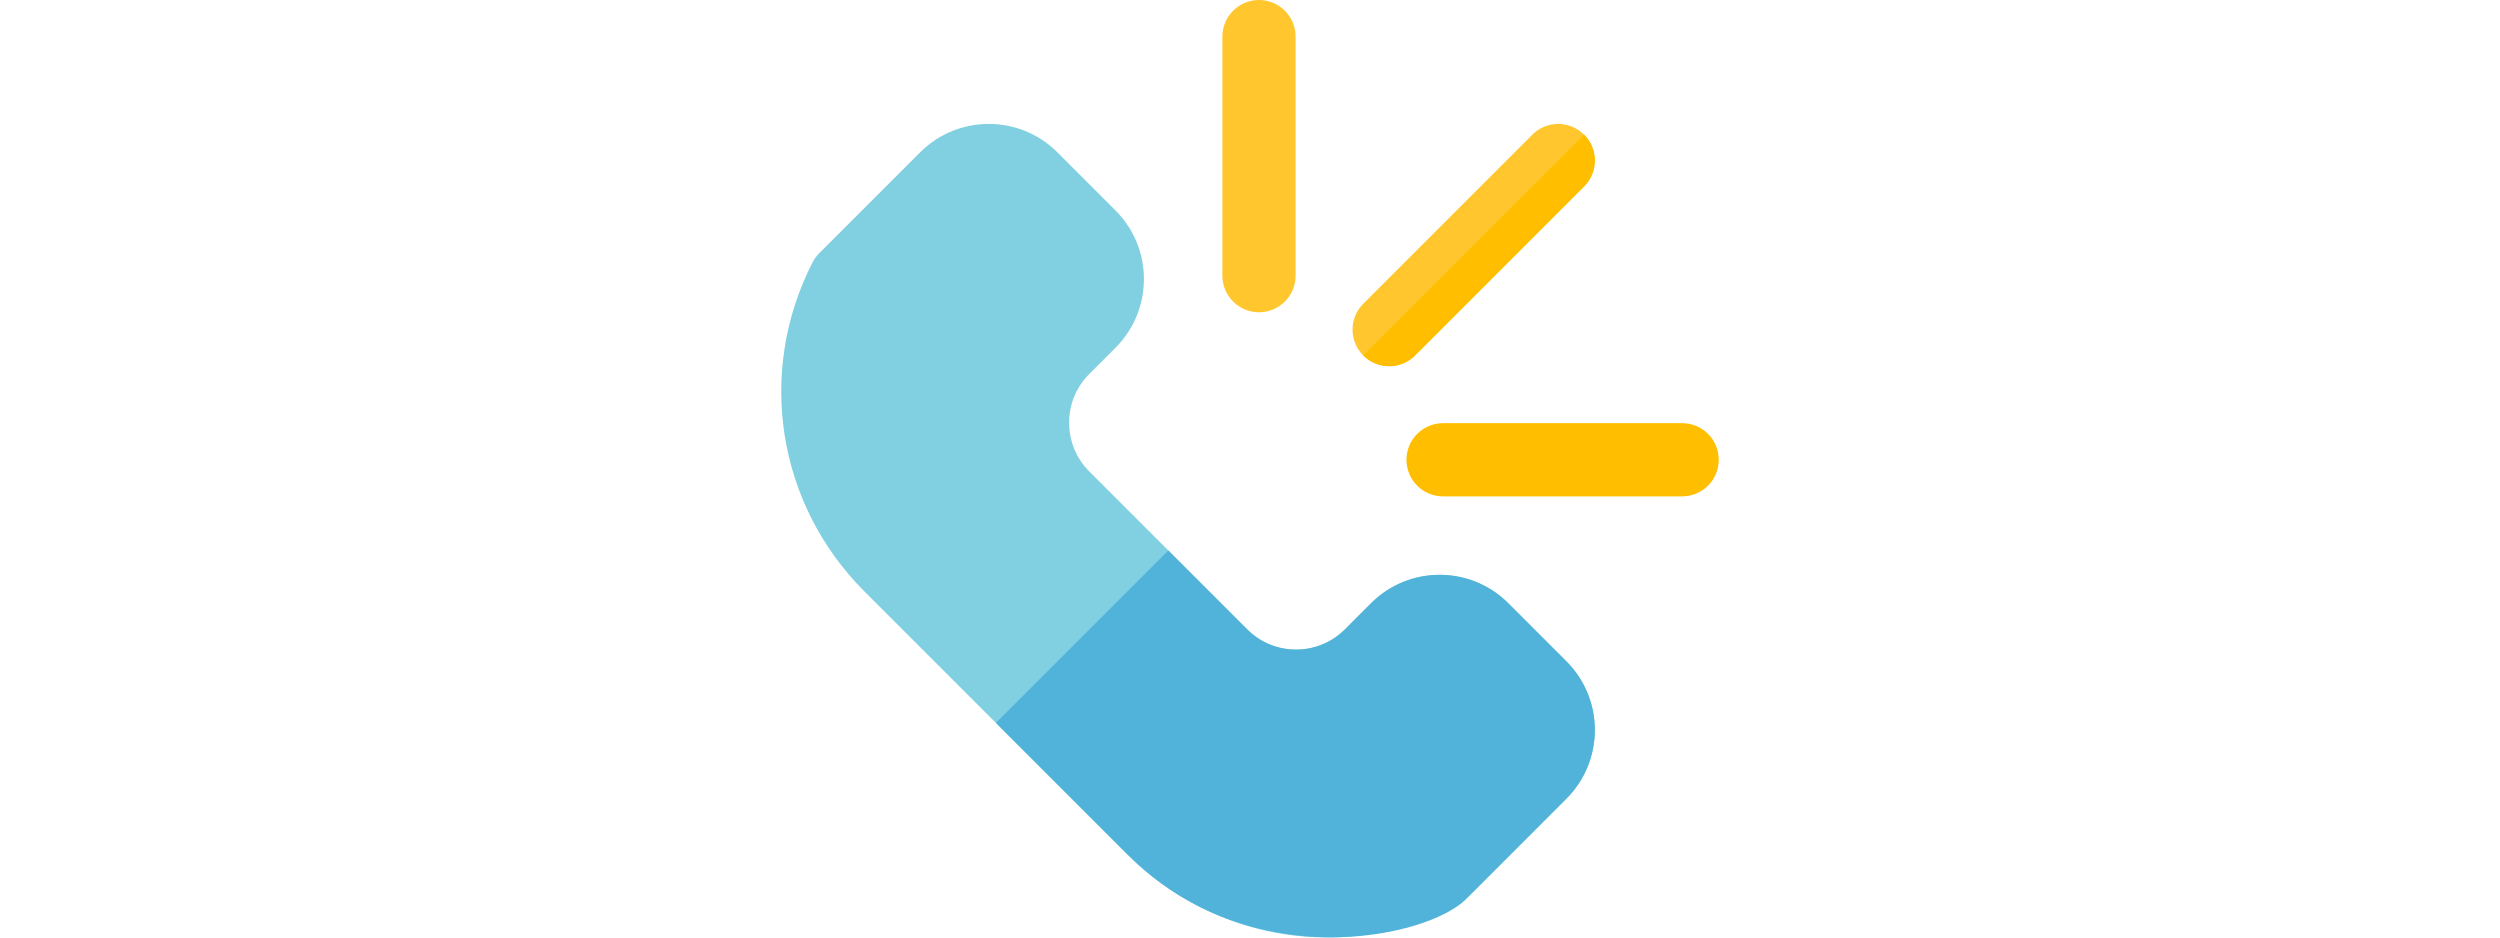
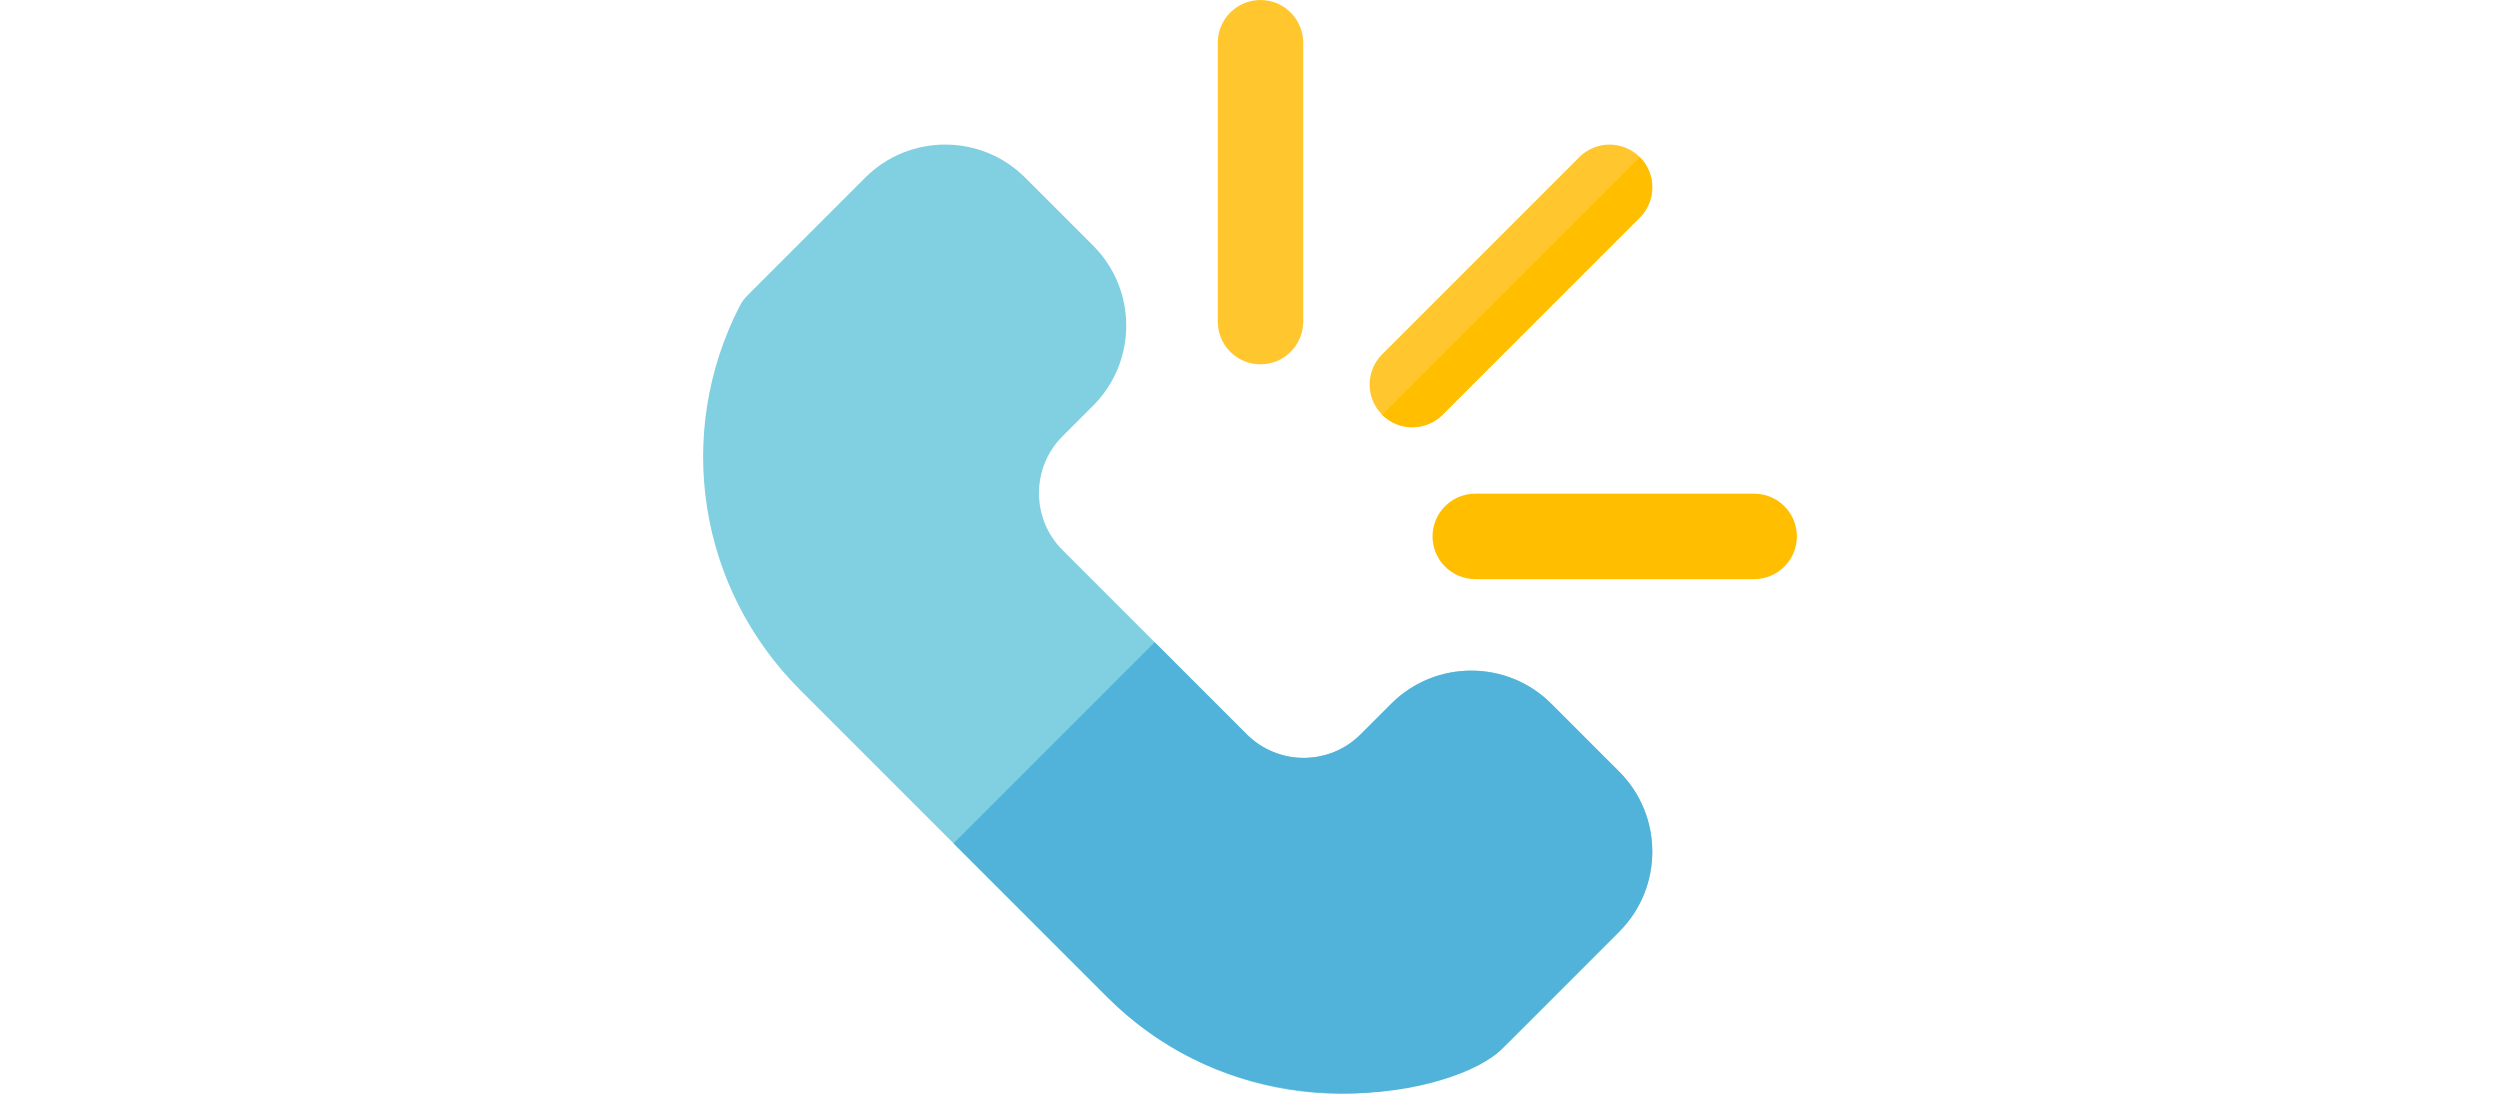
- <svg xmlns="http://www.w3.org/2000/svg" height="30px" width="80px" version="1.1" id="Layer_1" viewBox="0 0 512.002 512.002" xml:space="preserve">
+ <svg xmlns="http://www.w3.org/2000/svg" height="35px" width="80px" version="1.1" id="Layer_1" viewBox="0 0 512.002 512.002" xml:space="preserve">
  <path style="fill:#80D0E1;" d="M189.129,466.69L45.309,322.871C-2.249,275.313-13.586,203.149,17.098,143.3  c0.949-1.853,2.182-3.545,3.654-5.016l55.115-55.115c20.651-20.651,54.253-20.651,74.904,0l31.804,31.804  c20.651,20.651,20.651,54.253,0,74.904l-14.336,14.336c-14.691,14.691-14.689,38.592,0,53.281l86.27,86.27  c14.689,14.689,38.59,14.689,53.281,0l14.336-14.336c20.651-20.651,54.253-20.651,74.904,0l31.804,31.804  c20.651,20.651,20.651,54.253,0,74.902c-59.906,59.906-56.244,56.778-60.133,58.771C308.851,525.586,236.687,514.248,189.129,466.69  z" />
  <g>
    <path style="fill:#FFC72D;" d="M317.858,194.143c-7.809-7.809-7.809-20.47,0-28.279l92.318-92.318   c7.809-7.809,20.47-7.809,28.279,0c7.809,7.809,7.809,20.47,0,28.279l-92.318,92.318   C338.327,201.952,325.665,201.952,317.858,194.143z" />
    <path style="fill:#FFC72D;" d="M240.912,150.555V19.999c0-11.043,8.953-19.996,19.996-19.996c11.043,0,19.996,8.953,19.996,19.996   v130.556c0,11.043-8.953,19.996-19.996,19.996C249.862,170.55,240.912,161.598,240.912,150.555z" />
  </g>
  <path style="fill:#51B3DA;" d="M428.833,361.228l-31.804-31.804c-20.651-20.651-54.253-20.651-74.904,0l-14.336,14.336  c-14.691,14.691-38.592,14.691-53.281,0l-43.133-43.135l-94.156,94.156l71.908,71.908c66.992,66.992,163.797,45.348,184.589,24.556  l55.115-55.115C449.484,415.481,449.484,381.879,428.833,361.228z" />
  <g>
    <path style="fill:#FFBE00;" d="M438.454,73.547L317.858,194.144c7.809,7.808,20.47,7.808,28.279-0.001l92.318-92.318   C446.262,94.017,446.263,81.357,438.454,73.547z" />
    <path style="fill:#FFBE00;" d="M341.453,251.096c0-11.043,8.953-19.996,19.996-19.996h130.556   c11.043-0.001,19.996,8.952,19.996,19.996c0,11.043-8.953,19.996-19.996,19.996H361.45   C350.408,271.093,341.452,262.142,341.453,251.096z" />
  </g>
</svg>
